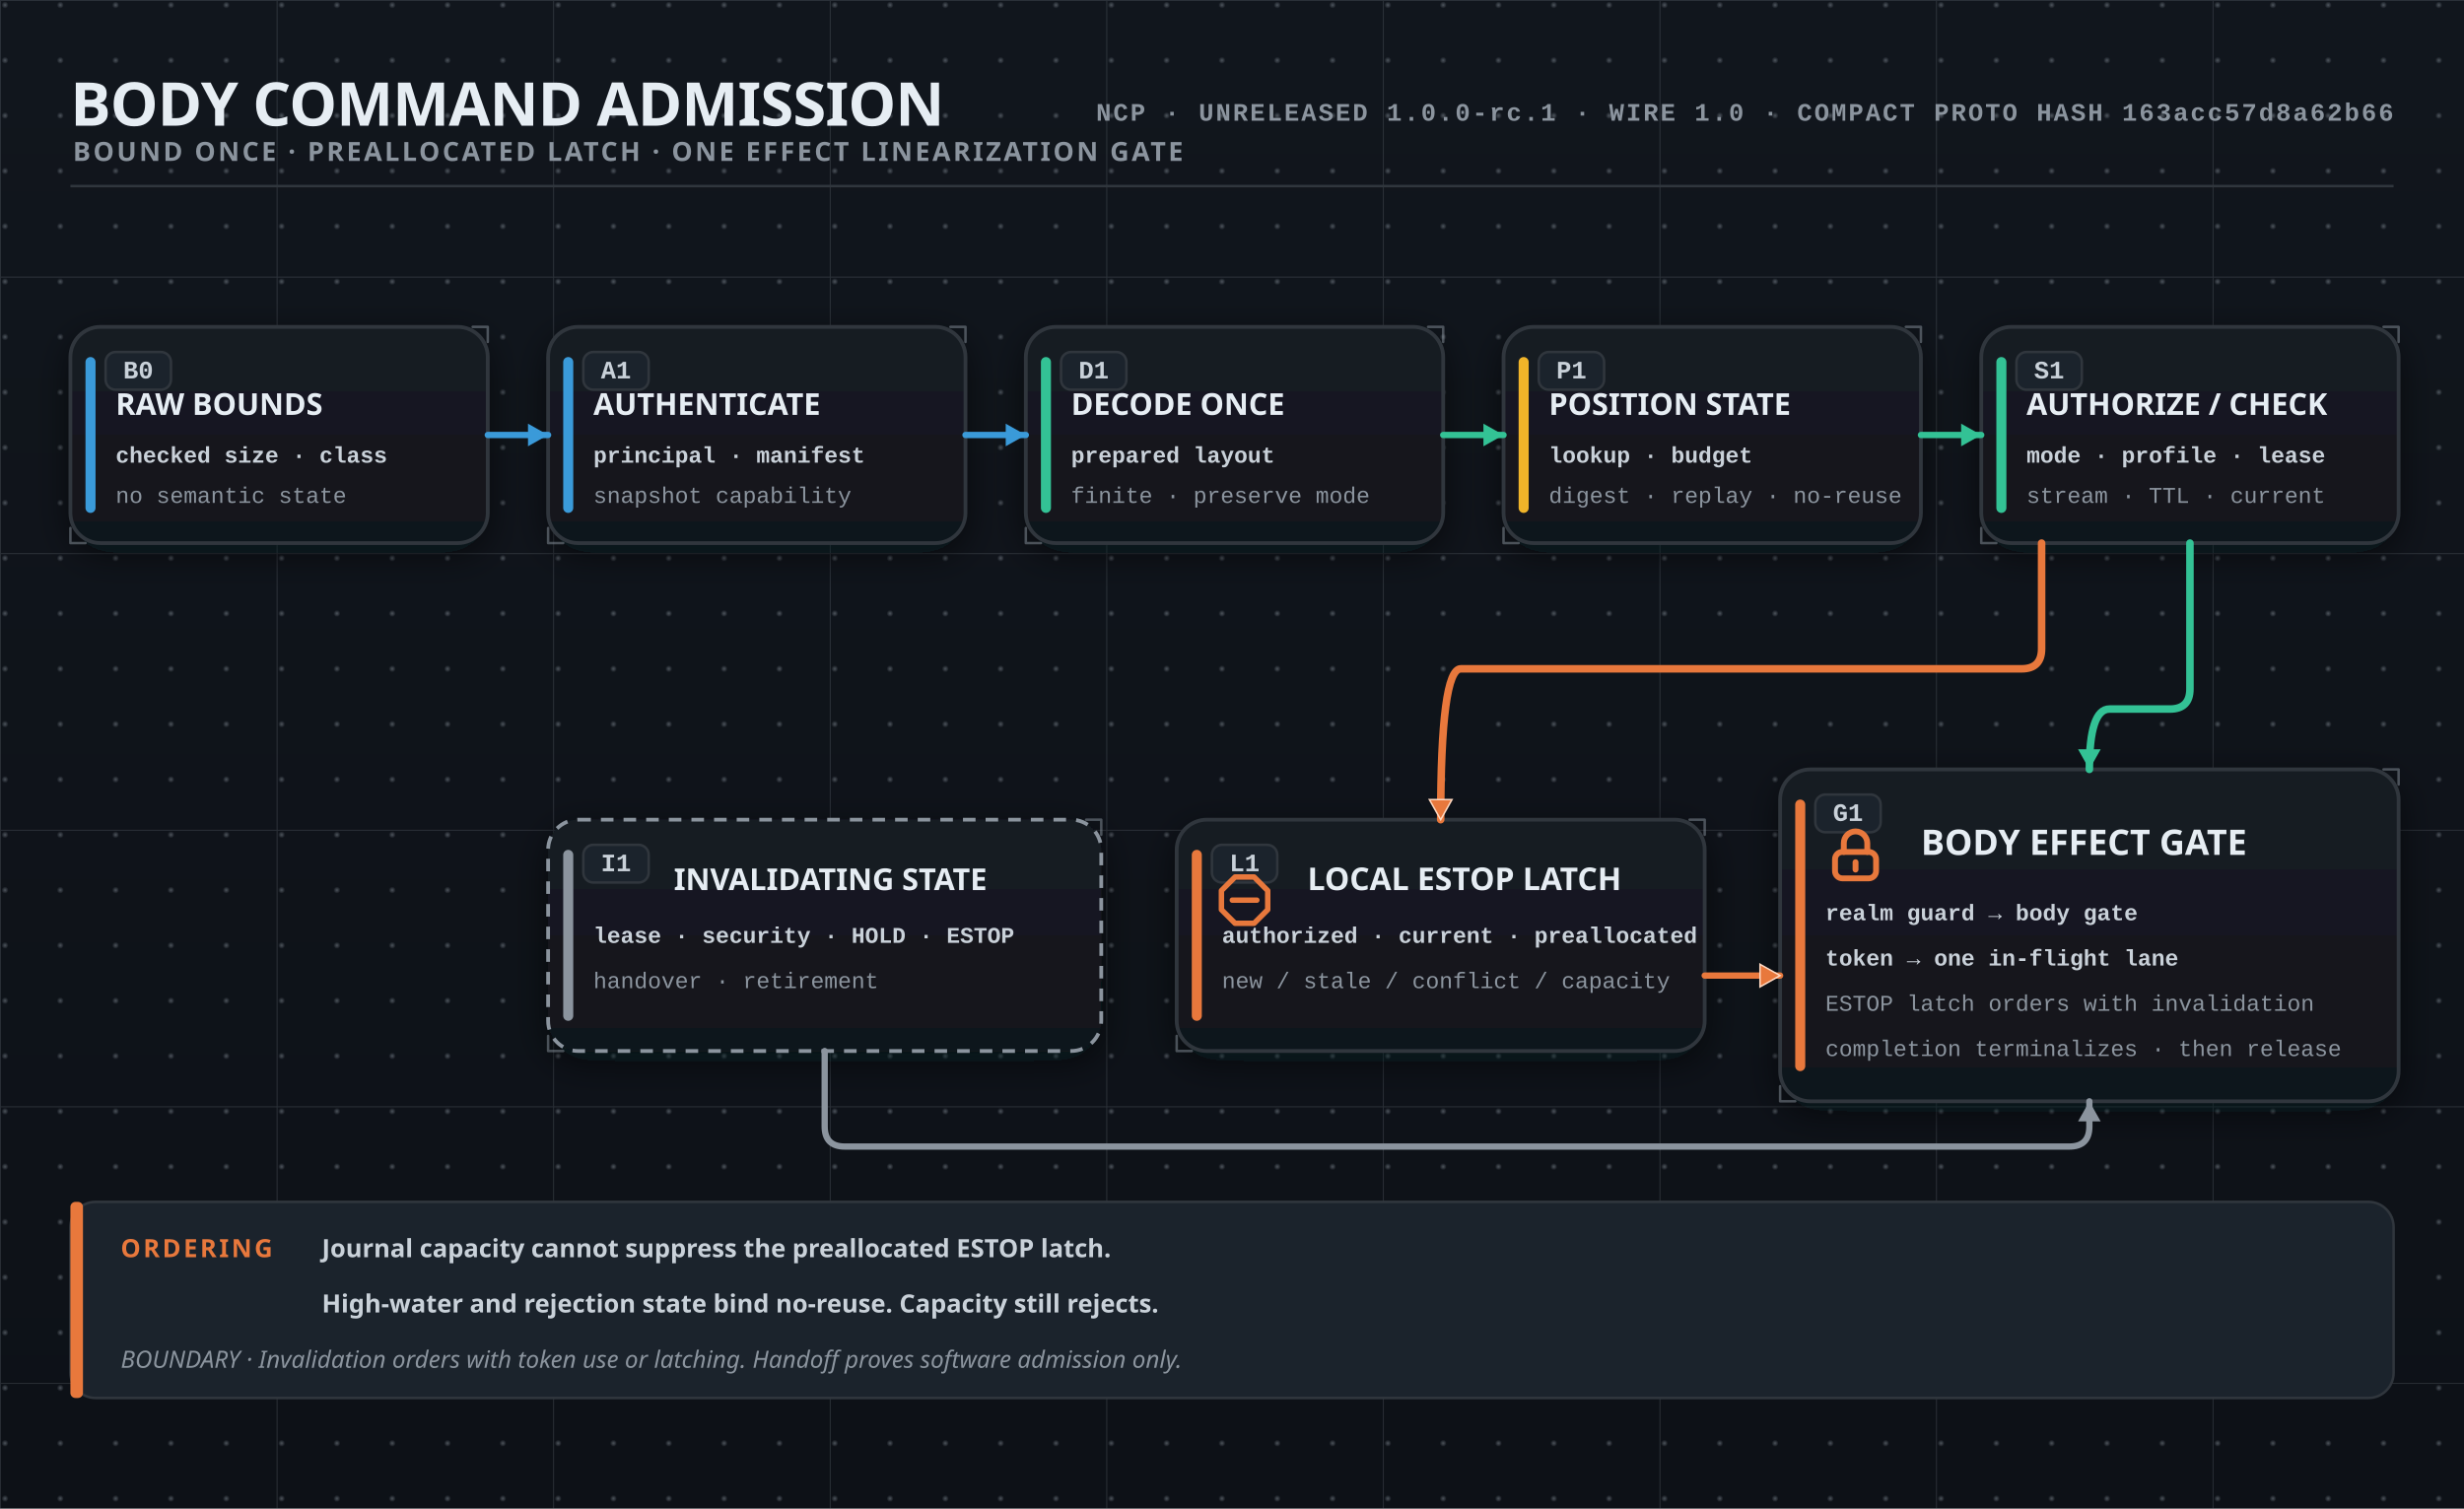
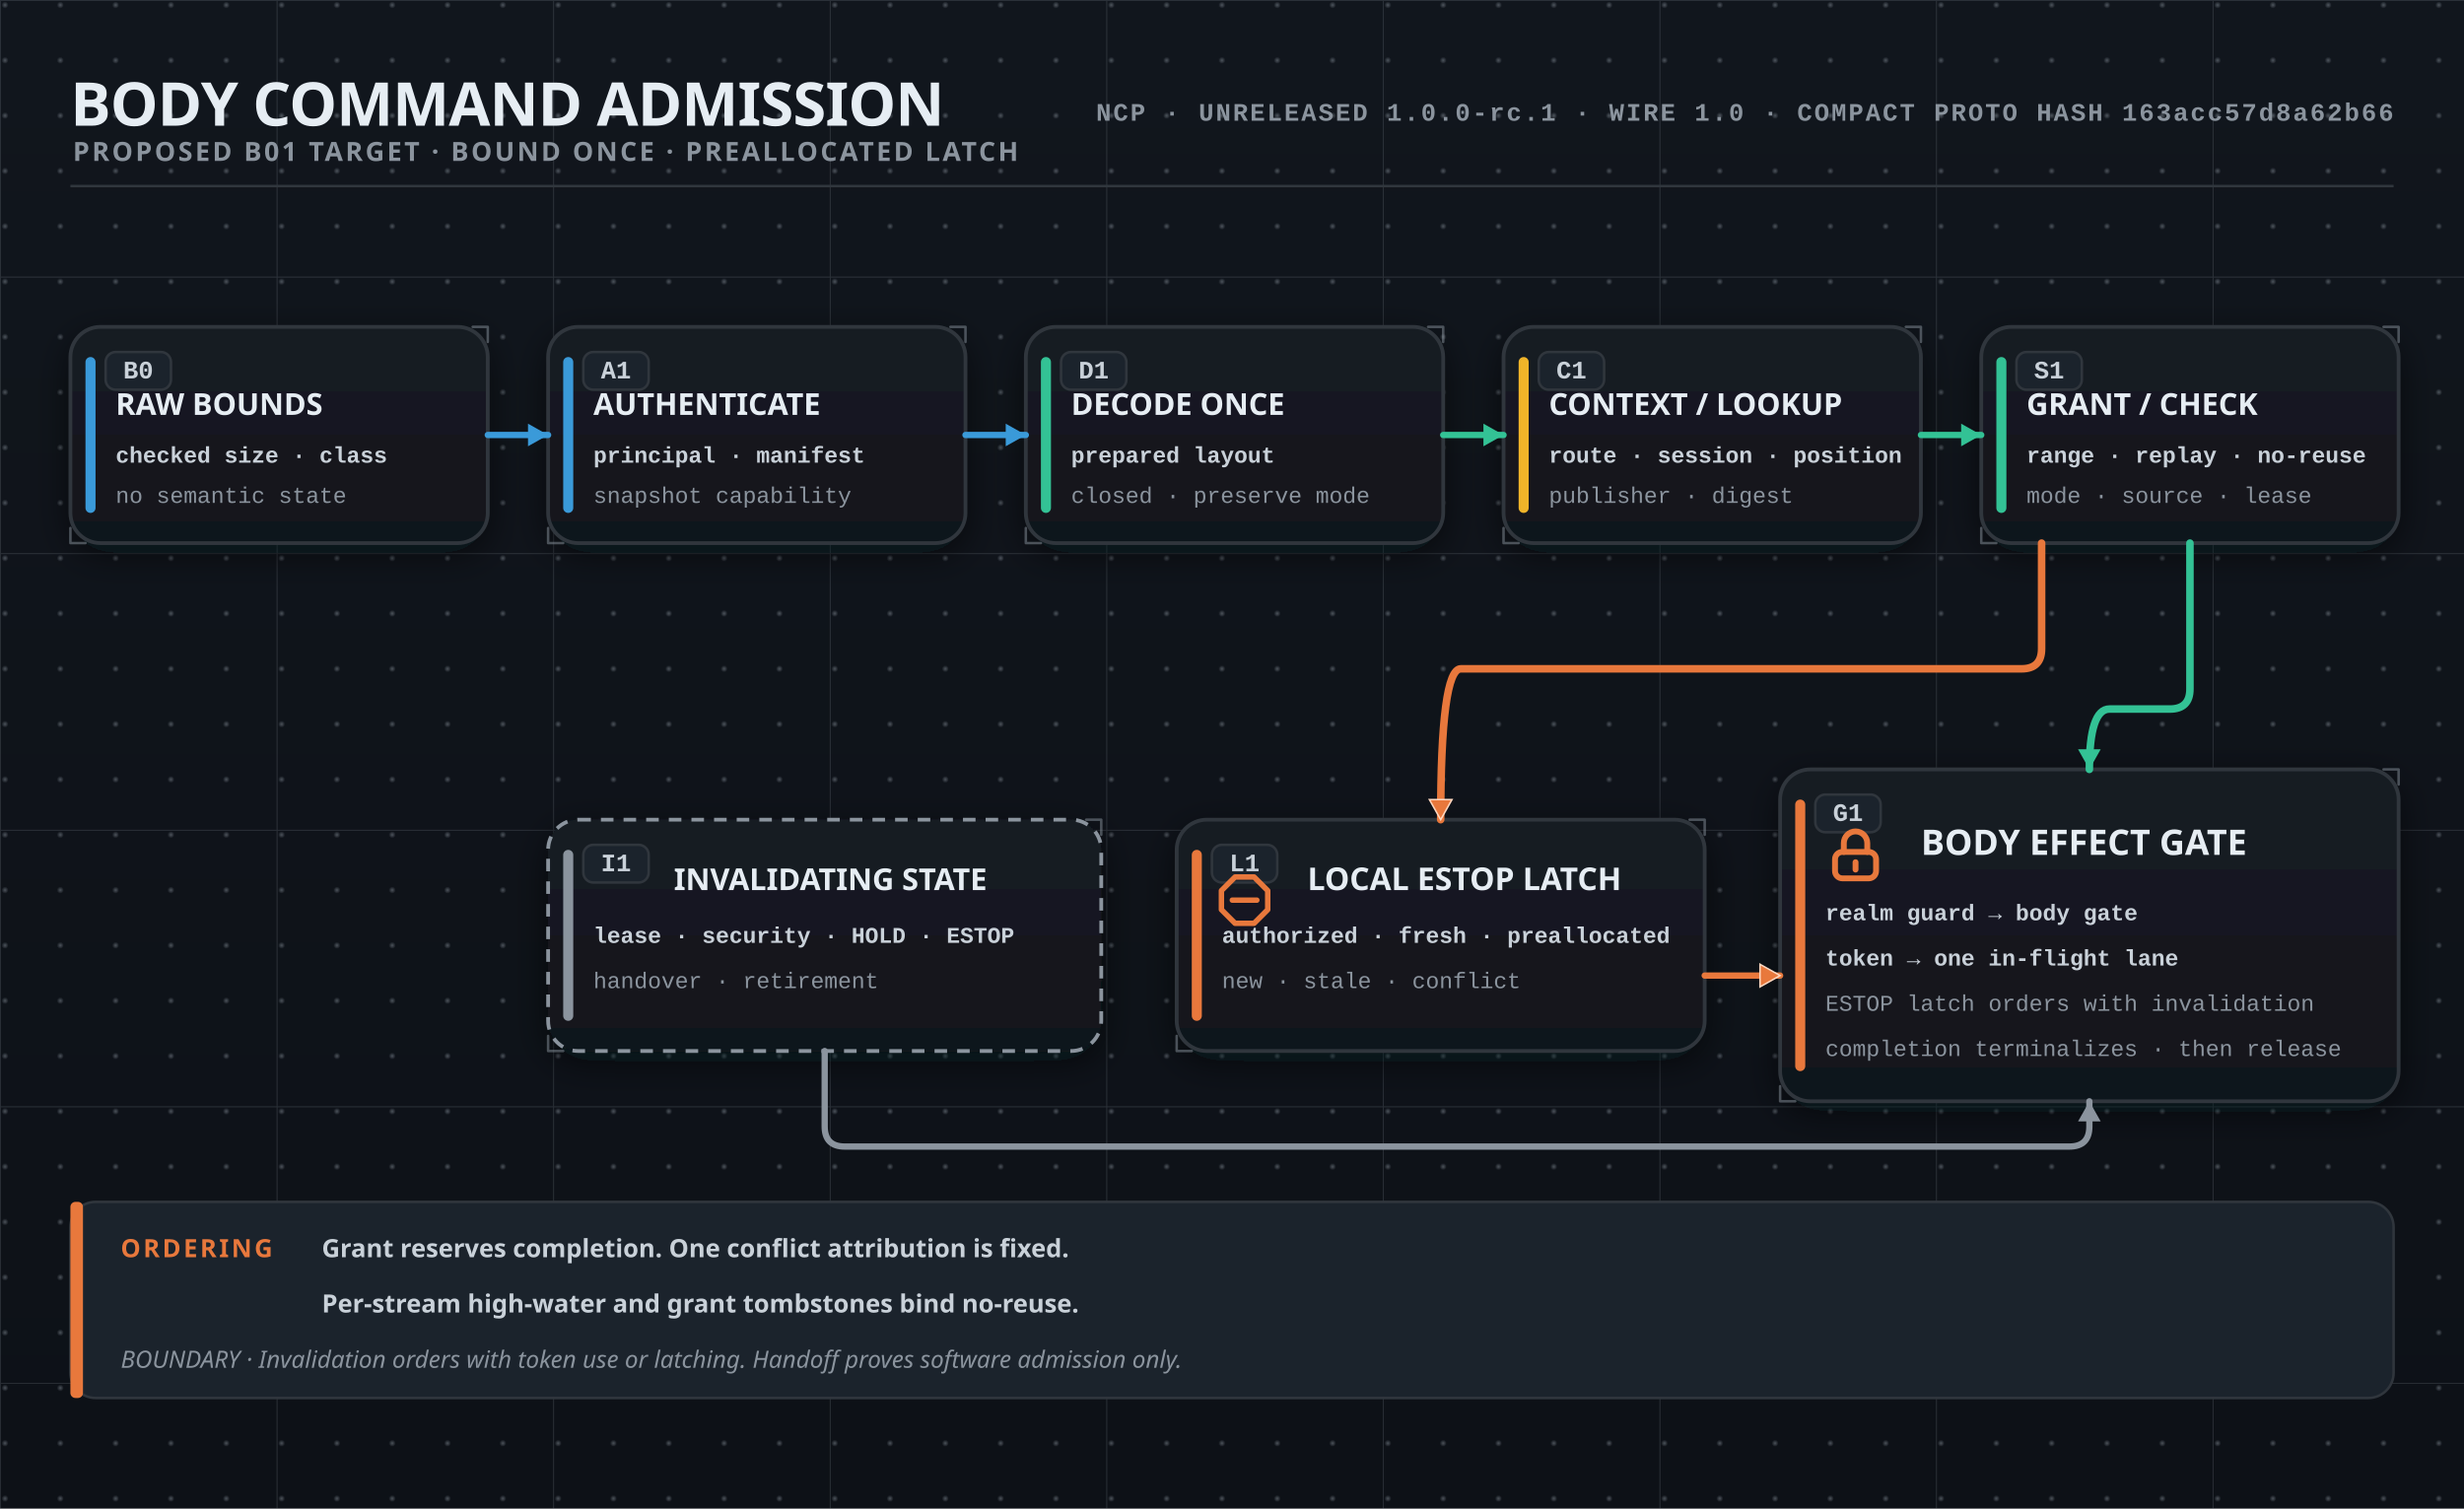
<svg xmlns="http://www.w3.org/2000/svg" width="980" height="600" viewBox="0 0 980 600" font-family="-apple-system, BlinkMacSystemFont, 'Segoe UI', 'Noto Sans', Helvetica, Arial, sans-serif" role="img" aria-labelledby="ncp-admission-title ncp-admission-desc">
  <defs>
    <linearGradient id="pageBg" x1="0" y1="0" x2="0" y2="1">
      <stop offset="0" stop-color="#11161d" />
      <stop offset="1" stop-color="#0d1117" />
    </linearGradient>
    <linearGradient id="surface" x1="0" y1="0" x2="0" y2="1">
      <stop offset="0" stop-color="#161b22" />
      <stop offset="1" stop-color="#11161d" />
    </linearGradient>
    <linearGradient id="busAction" x1="0" y1="0" x2="1" y2="0">
      <stop offset="0" stop-color="#e8783c" stop-opacity="0.85" />
      <stop offset="0.5" stop-color="#ff8a4c" stop-opacity="1" />
      <stop offset="1" stop-color="#e8783c" stop-opacity="0.85" />
    </linearGradient>
    <linearGradient id="contractHero" x1="0" y1="0" x2="1" y2="1">
      <stop offset="0" stop-color="#a78bfa" />
      <stop offset="1" stop-color="#7c3aed" />
    </linearGradient>
    <radialGradient id="gridDot" cx="0.5" cy="0.5" r="0.5">
      <stop offset="0" stop-color="#8b949e" stop-opacity="0.5" />
      <stop offset="1" stop-color="#8b949e" stop-opacity="0" />
    </radialGradient>
    <pattern id="grid" width="22" height="22" patternUnits="userSpaceOnUse">
      <circle cx="2" cy="2" r="1.4" fill="url(#gridDot)" />
    </pattern>
    <pattern id="gridMajor" width="110" height="110" patternUnits="userSpaceOnUse">
      <path d="M110 0H0V110" fill="none" stroke="#8b949e" stroke-width="0.75" stroke-opacity="0.22" />
    </pattern>
    <filter id="soft" x="-40%" y="-40%" width="180%" height="180%" color-interpolation-filters="sRGB">
      <feDropShadow dx="0" dy="4" stdDeviation="7" flood-color="#05070b" flood-opacity="0.6" />
    </filter>
    <filter id="halo" x="-60%" y="-60%" width="220%" height="220%" color-interpolation-filters="sRGB">
      <feGaussianBlur stdDeviation="3" />
    </filter>
    <filter id="glow" x="-90%" y="-90%" width="280%" height="280%" color-interpolation-filters="sRGB">
      <feGaussianBlur in="SourceGraphic" stdDeviation="3.4" result="b" />
      <feFlood flood-color="#ff8a4c" flood-opacity="0.9" />
      <feComposite in2="b" operator="in" result="g" />
      <feMerge>
        <feMergeNode in="g" />
        <feMergeNode in="g" />
        <feMergeNode in="SourceGraphic" />
      </feMerge>
    </filter>
    <marker id="arrowAction" markerUnits="userSpaceOnUse" markerWidth="12" markerHeight="12" refX="9" refY="5.5" orient="auto">
      <path d="M1,1 L9,5.5 L1,10 Z" fill="#e8783c" />
    </marker>
    <marker id="arrowControl" markerUnits="userSpaceOnUse" markerWidth="12" markerHeight="12" refX="9" refY="5.5" orient="auto">
      <path d="M1,1 L9,5.5 L1,10 Z" fill="#3a9ad9" />
    </marker>
    <marker id="replyControl" markerUnits="userSpaceOnUse" markerWidth="12" markerHeight="12" refX="9" refY="5.5" orient="auto">
      <path d="M2,1.5 L9,5.5 L2,9.5" fill="none" stroke="#3a9ad9" stroke-width="1.7" stroke-linecap="round" stroke-linejoin="round" />
    </marker>
    <marker id="arrowPercep" markerUnits="userSpaceOnUse" markerWidth="12" markerHeight="12" refX="9" refY="5.5" orient="auto">
      <path d="M1,1 L9,5.5 L1,10 Z" fill="#56b4e9" />
    </marker>
    <marker id="tapObserve" markerUnits="userSpaceOnUse" markerWidth="10" markerHeight="10" refX="5" refY="5" orient="auto">
      <circle cx="5" cy="5" r="3.2" fill="none" stroke="#8b949e" stroke-width="1.5" />
    </marker>
    <marker id="arrowContract" markerUnits="userSpaceOnUse" markerWidth="12" markerHeight="12" refX="9" refY="5.5" orient="auto">
      <path d="M1,1 L9,5.5 L1,10 Z" fill="#a78bfa" />
    </marker>
    <marker id="submoduleArrow" markerUnits="userSpaceOnUse" markerWidth="12" markerHeight="12" refX="9" refY="5.5" orient="auto">
      <path d="M2,1.5 L9,5.5 L2,9.5" fill="none" stroke="#8b949e" stroke-width="1.7" stroke-linecap="round" stroke-linejoin="round" />
    </marker>
    <marker id="arrowActive" markerUnits="userSpaceOnUse" markerWidth="12" markerHeight="12" refX="9" refY="5.5" orient="auto">
      <path d="M1,1 L9,5.5 L1,10 Z" fill="#33c295" />
    </marker>
    <marker id="arrowEstop" markerUnits="userSpaceOnUse" markerWidth="12" markerHeight="12" refX="9" refY="5.5" orient="auto">
      <path d="M1,1 L9,5.5 L1,10 Z" fill="#e8783c" stroke="#ffd9c2" stroke-width="0.6" />
    </marker>
    <marker id="arrowHold" markerUnits="userSpaceOnUse" markerWidth="12" markerHeight="12" refX="9" refY="5.5" orient="auto">
      <path d="M1,1 L9,5.5 L1,10 Z" fill="#f0b429" />
    </marker>
    <marker id="arrowMut" markerUnits="userSpaceOnUse" markerWidth="12" markerHeight="12" refX="9" refY="5.5" orient="auto">
      <path d="M1,1 L9,5.5 L1,10 Z" fill="#8b949e" />
    </marker>
    <marker id="arrowConfig" markerUnits="userSpaceOnUse" markerWidth="12" markerHeight="12" refX="9" refY="5.5" orient="auto">
      <path d="M1,1 L9,5.5 L1,10 Z" fill="#e08cbf" />
    </marker>
    <filter id="glowContract" x="-90%" y="-90%" width="280%" height="280%" color-interpolation-filters="sRGB">
      <feGaussianBlur in="SourceGraphic" stdDeviation="3.4" result="b" />
      <feFlood flood-color="#a78bfa" flood-opacity="0.9" />
      <feComposite in2="b" operator="in" result="g" />
      <feMerge>
        <feMergeNode in="g" />
        <feMergeNode in="g" />
        <feMergeNode in="SourceGraphic" />
      </feMerge>
    </filter>
    <filter id="glowActive" x="-90%" y="-90%" width="280%" height="280%" color-interpolation-filters="sRGB">
      <feGaussianBlur in="SourceGraphic" stdDeviation="3.4" result="b" />
      <feFlood flood-color="#33c295" flood-opacity="0.9" />
      <feComposite in2="b" operator="in" result="g" />
      <feMerge>
        <feMergeNode in="g" />
        <feMergeNode in="g" />
        <feMergeNode in="SourceGraphic" />
      </feMerge>
    </filter>
  </defs>
  <rect x="0" y="0" width="980" height="600" rx="0" fill="url(#pageBg)" />
  <rect x="0" y="0" width="980" height="600" rx="0" fill="url(#gridMajor)" />
  <rect x="0" y="0" width="980" height="600" rx="0" fill="url(#grid)" />
  <text x="28" y="50" font-family="-apple-system, BlinkMacSystemFont, 'Segoe UI', 'Noto Sans', Helvetica, Arial, sans-serif" font-size="24" font-weight="800" font-style="normal" fill="#e6edf3" text-anchor="start" letter-spacing="-0.3" text-rendering="geometricPrecision">BODY COMMAND ADMISSION</text>
-   <text x="29" y="64" font-family="-apple-system, BlinkMacSystemFont, 'Segoe UI', 'Noto Sans', Helvetica, Arial, sans-serif" font-size="10.5" font-weight="600" font-style="normal" fill="#8b949e" text-anchor="start" letter-spacing="1.0" text-rendering="geometricPrecision">BOUND ONCE · PREALLOCATED LATCH · ONE EFFECT LINEARIZATION GATE</text>
+   <text x="29" y="64" font-family="-apple-system, BlinkMacSystemFont, 'Segoe UI', 'Noto Sans', Helvetica, Arial, sans-serif" font-size="10.5" font-weight="600" font-style="normal" fill="#8b949e" text-anchor="start" letter-spacing="1.0" text-rendering="geometricPrecision">PROPOSED B01 TARGET · BOUND ONCE · PREALLOCATED LATCH</text>
  <line x1="28" y1="74" x2="952" y2="74" stroke="#30363d" stroke-width="1" stroke-linecap="butt" />
  <text x="952" y="48" font-family="ui-monospace, SFMono-Regular, 'SF Mono', Menlo, Consolas, 'Liberation Mono', monospace" font-size="10" font-weight="600" font-style="normal" fill="#8b949e" text-anchor="end" letter-spacing="0.8" text-rendering="geometricPrecision">NCP · UNRELEASED 1.0.0-rc.1 · WIRE 1.0 · COMPACT PROTO HASH 163acc57d8a62b66</text>
  <rect x="28" y="130" width="166" height="86" rx="12" fill="url(#surface)" filter="url(#soft)" />
  <rect x="28" y="130" width="166" height="86" rx="12" fill="none" stroke="#30363d" stroke-width="1.5" />
  <rect x="34" y="142" width="4" height="62" rx="2" fill="#3a9ad9" />
  <path d="M188,130 L194,130 L194,136" fill="none" stroke="#8b949e" stroke-width="1" stroke-linecap="round" stroke-linejoin="round" stroke-opacity="0.5" />
  <path d="M28,210 L28,216 L34,216" fill="none" stroke="#8b949e" stroke-width="1" stroke-linecap="round" stroke-linejoin="round" stroke-opacity="0.5" />
  <rect x="42" y="140" width="26" height="15" rx="4" fill="#1b232c" stroke="#30363d" stroke-width="1" />
  <text x="55" y="150.5" font-family="ui-monospace, SFMono-Regular, 'SF Mono', Menlo, Consolas, 'Liberation Mono', monospace" font-size="10" font-weight="700" font-style="normal" fill="#c9d1d9" text-anchor="middle" text-rendering="geometricPrecision">B0</text>
  <text x="46" y="165" font-family="-apple-system, BlinkMacSystemFont, 'Segoe UI', 'Noto Sans', Helvetica, Arial, sans-serif" font-size="12" font-weight="700" font-style="normal" fill="#e6edf3" text-anchor="start" text-rendering="geometricPrecision">RAW BOUNDS</text>
  <text x="46" y="184" font-family="ui-monospace, SFMono-Regular, 'SF Mono', Menlo, Consolas, 'Liberation Mono', monospace" font-size="9" font-weight="600" font-style="normal" fill="#c9d1d9" text-anchor="start" text-rendering="geometricPrecision">checked size · class</text>
  <text x="46" y="200" font-family="ui-monospace, SFMono-Regular, 'SF Mono', Menlo, Consolas, 'Liberation Mono', monospace" font-size="9" font-weight="500" font-style="normal" fill="#8b949e" text-anchor="start" text-rendering="geometricPrecision">no semantic state</text>
  <rect x="218" y="130" width="166" height="86" rx="12" fill="url(#surface)" filter="url(#soft)" />
  <rect x="218" y="130" width="166" height="86" rx="12" fill="none" stroke="#30363d" stroke-width="1.5" />
  <rect x="224" y="142" width="4" height="62" rx="2" fill="#3a9ad9" />
  <path d="M378,130 L384,130 L384,136" fill="none" stroke="#8b949e" stroke-width="1" stroke-linecap="round" stroke-linejoin="round" stroke-opacity="0.5" />
  <path d="M218,210 L218,216 L224,216" fill="none" stroke="#8b949e" stroke-width="1" stroke-linecap="round" stroke-linejoin="round" stroke-opacity="0.5" />
  <rect x="232" y="140" width="26" height="15" rx="4" fill="#1b232c" stroke="#30363d" stroke-width="1" />
  <text x="245" y="150.5" font-family="ui-monospace, SFMono-Regular, 'SF Mono', Menlo, Consolas, 'Liberation Mono', monospace" font-size="10" font-weight="700" font-style="normal" fill="#c9d1d9" text-anchor="middle" text-rendering="geometricPrecision">A1</text>
  <text x="236" y="165" font-family="-apple-system, BlinkMacSystemFont, 'Segoe UI', 'Noto Sans', Helvetica, Arial, sans-serif" font-size="12" font-weight="700" font-style="normal" fill="#e6edf3" text-anchor="start" text-rendering="geometricPrecision">AUTHENTICATE</text>
  <text x="236" y="184" font-family="ui-monospace, SFMono-Regular, 'SF Mono', Menlo, Consolas, 'Liberation Mono', monospace" font-size="9" font-weight="600" font-style="normal" fill="#c9d1d9" text-anchor="start" text-rendering="geometricPrecision">principal · manifest</text>
  <text x="236" y="200" font-family="ui-monospace, SFMono-Regular, 'SF Mono', Menlo, Consolas, 'Liberation Mono', monospace" font-size="9" font-weight="500" font-style="normal" fill="#8b949e" text-anchor="start" text-rendering="geometricPrecision">snapshot capability</text>
  <rect x="408" y="130" width="166" height="86" rx="12" fill="url(#surface)" filter="url(#soft)" />
  <rect x="408" y="130" width="166" height="86" rx="12" fill="none" stroke="#30363d" stroke-width="1.5" />
  <rect x="414" y="142" width="4" height="62" rx="2" fill="#33c295" />
  <path d="M568,130 L574,130 L574,136" fill="none" stroke="#8b949e" stroke-width="1" stroke-linecap="round" stroke-linejoin="round" stroke-opacity="0.5" />
  <path d="M408,210 L408,216 L414,216" fill="none" stroke="#8b949e" stroke-width="1" stroke-linecap="round" stroke-linejoin="round" stroke-opacity="0.5" />
  <rect x="422" y="140" width="26" height="15" rx="4" fill="#1b232c" stroke="#30363d" stroke-width="1" />
  <text x="435" y="150.5" font-family="ui-monospace, SFMono-Regular, 'SF Mono', Menlo, Consolas, 'Liberation Mono', monospace" font-size="10" font-weight="700" font-style="normal" fill="#c9d1d9" text-anchor="middle" text-rendering="geometricPrecision">D1</text>
  <text x="426" y="165" font-family="-apple-system, BlinkMacSystemFont, 'Segoe UI', 'Noto Sans', Helvetica, Arial, sans-serif" font-size="12" font-weight="700" font-style="normal" fill="#e6edf3" text-anchor="start" text-rendering="geometricPrecision">DECODE ONCE</text>
  <text x="426" y="184" font-family="ui-monospace, SFMono-Regular, 'SF Mono', Menlo, Consolas, 'Liberation Mono', monospace" font-size="9" font-weight="600" font-style="normal" fill="#c9d1d9" text-anchor="start" text-rendering="geometricPrecision">prepared layout</text>
-   <text x="426" y="200" font-family="ui-monospace, SFMono-Regular, 'SF Mono', Menlo, Consolas, 'Liberation Mono', monospace" font-size="9" font-weight="500" font-style="normal" fill="#8b949e" text-anchor="start" text-rendering="geometricPrecision">finite · preserve mode</text>
+   <text x="426" y="200" font-family="ui-monospace, SFMono-Regular, 'SF Mono', Menlo, Consolas, 'Liberation Mono', monospace" font-size="9" font-weight="500" font-style="normal" fill="#8b949e" text-anchor="start" text-rendering="geometricPrecision">closed · preserve mode</text>
  <rect x="598" y="130" width="166" height="86" rx="12" fill="url(#surface)" filter="url(#soft)" />
  <rect x="598" y="130" width="166" height="86" rx="12" fill="none" stroke="#30363d" stroke-width="1.5" />
  <rect x="604" y="142" width="4" height="62" rx="2" fill="#f0b429" />
  <path d="M758,130 L764,130 L764,136" fill="none" stroke="#8b949e" stroke-width="1" stroke-linecap="round" stroke-linejoin="round" stroke-opacity="0.5" />
  <path d="M598,210 L598,216 L604,216" fill="none" stroke="#8b949e" stroke-width="1" stroke-linecap="round" stroke-linejoin="round" stroke-opacity="0.5" />
  <rect x="612" y="140" width="26" height="15" rx="4" fill="#1b232c" stroke="#30363d" stroke-width="1" />
-   <text x="625" y="150.5" font-family="ui-monospace, SFMono-Regular, 'SF Mono', Menlo, Consolas, 'Liberation Mono', monospace" font-size="10" font-weight="700" font-style="normal" fill="#c9d1d9" text-anchor="middle" text-rendering="geometricPrecision">P1</text>
-   <text x="616" y="165" font-family="-apple-system, BlinkMacSystemFont, 'Segoe UI', 'Noto Sans', Helvetica, Arial, sans-serif" font-size="12" font-weight="700" font-style="normal" fill="#e6edf3" text-anchor="start" text-rendering="geometricPrecision">POSITION STATE</text>
-   <text x="616" y="184" font-family="ui-monospace, SFMono-Regular, 'SF Mono', Menlo, Consolas, 'Liberation Mono', monospace" font-size="9" font-weight="600" font-style="normal" fill="#c9d1d9" text-anchor="start" text-rendering="geometricPrecision">lookup · budget</text>
-   <text x="616" y="200" font-family="ui-monospace, SFMono-Regular, 'SF Mono', Menlo, Consolas, 'Liberation Mono', monospace" font-size="9" font-weight="500" font-style="normal" fill="#8b949e" text-anchor="start" text-rendering="geometricPrecision">digest · replay · no-reuse</text>
+   <text x="625" y="150.5" font-family="ui-monospace, SFMono-Regular, 'SF Mono', Menlo, Consolas, 'Liberation Mono', monospace" font-size="10" font-weight="700" font-style="normal" fill="#c9d1d9" text-anchor="middle" text-rendering="geometricPrecision">C1</text>
+   <text x="616" y="165" font-family="-apple-system, BlinkMacSystemFont, 'Segoe UI', 'Noto Sans', Helvetica, Arial, sans-serif" font-size="12" font-weight="700" font-style="normal" fill="#e6edf3" text-anchor="start" text-rendering="geometricPrecision">CONTEXT / LOOKUP</text>
+   <text x="616" y="184" font-family="ui-monospace, SFMono-Regular, 'SF Mono', Menlo, Consolas, 'Liberation Mono', monospace" font-size="9" font-weight="600" font-style="normal" fill="#c9d1d9" text-anchor="start" text-rendering="geometricPrecision">route · session · position</text>
+   <text x="616" y="200" font-family="ui-monospace, SFMono-Regular, 'SF Mono', Menlo, Consolas, 'Liberation Mono', monospace" font-size="9" font-weight="500" font-style="normal" fill="#8b949e" text-anchor="start" text-rendering="geometricPrecision">publisher · digest</text>
  <rect x="788" y="130" width="166" height="86" rx="12" fill="url(#surface)" filter="url(#soft)" />
  <rect x="788" y="130" width="166" height="86" rx="12" fill="none" stroke="#30363d" stroke-width="1.5" />
  <rect x="794" y="142" width="4" height="62" rx="2" fill="#33c295" />
  <path d="M948,130 L954,130 L954,136" fill="none" stroke="#8b949e" stroke-width="1" stroke-linecap="round" stroke-linejoin="round" stroke-opacity="0.5" />
  <path d="M788,210 L788,216 L794,216" fill="none" stroke="#8b949e" stroke-width="1" stroke-linecap="round" stroke-linejoin="round" stroke-opacity="0.5" />
  <rect x="802" y="140" width="26" height="15" rx="4" fill="#1b232c" stroke="#30363d" stroke-width="1" />
  <text x="815" y="150.5" font-family="ui-monospace, SFMono-Regular, 'SF Mono', Menlo, Consolas, 'Liberation Mono', monospace" font-size="10" font-weight="700" font-style="normal" fill="#c9d1d9" text-anchor="middle" text-rendering="geometricPrecision">S1</text>
-   <text x="806" y="165" font-family="-apple-system, BlinkMacSystemFont, 'Segoe UI', 'Noto Sans', Helvetica, Arial, sans-serif" font-size="12" font-weight="700" font-style="normal" fill="#e6edf3" text-anchor="start" text-rendering="geometricPrecision">AUTHORIZE / CHECK</text>
-   <text x="806" y="184" font-family="ui-monospace, SFMono-Regular, 'SF Mono', Menlo, Consolas, 'Liberation Mono', monospace" font-size="9" font-weight="600" font-style="normal" fill="#c9d1d9" text-anchor="start" text-rendering="geometricPrecision">mode · profile · lease</text>
-   <text x="806" y="200" font-family="ui-monospace, SFMono-Regular, 'SF Mono', Menlo, Consolas, 'Liberation Mono', monospace" font-size="9" font-weight="500" font-style="normal" fill="#8b949e" text-anchor="start" text-rendering="geometricPrecision">stream · TTL · current</text>
+   <text x="806" y="165" font-family="-apple-system, BlinkMacSystemFont, 'Segoe UI', 'Noto Sans', Helvetica, Arial, sans-serif" font-size="12" font-weight="700" font-style="normal" fill="#e6edf3" text-anchor="start" text-rendering="geometricPrecision">GRANT / CHECK</text>
+   <text x="806" y="184" font-family="ui-monospace, SFMono-Regular, 'SF Mono', Menlo, Consolas, 'Liberation Mono', monospace" font-size="9" font-weight="600" font-style="normal" fill="#c9d1d9" text-anchor="start" text-rendering="geometricPrecision">range · replay · no-reuse</text>
+   <text x="806" y="200" font-family="ui-monospace, SFMono-Regular, 'SF Mono', Menlo, Consolas, 'Liberation Mono', monospace" font-size="9" font-weight="500" font-style="normal" fill="#8b949e" text-anchor="start" text-rendering="geometricPrecision">mode · source · lease</text>
  <line x1="194" y1="173" x2="218" y2="173" stroke="#3a9ad9" stroke-width="2.5" stroke-linecap="round" marker-end="url(#arrowControl)" />
  <line x1="384" y1="173" x2="408" y2="173" stroke="#3a9ad9" stroke-width="2.5" stroke-linecap="round" marker-end="url(#arrowControl)" />
  <line x1="574" y1="173" x2="598" y2="173" stroke="#33c295" stroke-width="2.5" stroke-linecap="round" marker-end="url(#arrowActive)" />
  <line x1="764" y1="173" x2="788" y2="173" stroke="#33c295" stroke-width="2.5" stroke-linecap="round" marker-end="url(#arrowActive)" />
  <rect x="218" y="326" width="220" height="92" rx="12" fill="url(#surface)" filter="url(#soft)" />
  <rect x="218" y="326" width="220" height="92" rx="12" fill="none" stroke="#8b949e" stroke-width="1.5" stroke-dasharray="5 4" fill-opacity="0.7" />
  <rect x="224" y="338" width="4" height="68" rx="2" fill="#8b949e" />
  <path d="M432,326 L438,326 L438,332" fill="none" stroke="#8b949e" stroke-width="1" stroke-linecap="round" stroke-linejoin="round" stroke-opacity="0.5" />
  <path d="M218,412 L218,418 L224,418" fill="none" stroke="#8b949e" stroke-width="1" stroke-linecap="round" stroke-linejoin="round" stroke-opacity="0.5" />
  <rect x="232" y="336" width="26" height="15" rx="4" fill="#1b232c" stroke="#30363d" stroke-width="1" />
  <text x="245" y="346.5" font-family="ui-monospace, SFMono-Regular, 'SF Mono', Menlo, Consolas, 'Liberation Mono', monospace" font-size="10" font-weight="700" font-style="normal" fill="#c9d1d9" text-anchor="middle" text-rendering="geometricPrecision">I1</text>
  <text x="268" y="354" font-family="-apple-system, BlinkMacSystemFont, 'Segoe UI', 'Noto Sans', Helvetica, Arial, sans-serif" font-size="12" font-weight="700" font-style="normal" fill="#e6edf3" text-anchor="start" text-rendering="geometricPrecision">INVALIDATING STATE</text>
  <text x="236" y="375" font-family="ui-monospace, SFMono-Regular, 'SF Mono', Menlo, Consolas, 'Liberation Mono', monospace" font-size="9" font-weight="600" font-style="normal" fill="#c9d1d9" text-anchor="start" text-rendering="geometricPrecision">lease · security · HOLD · ESTOP</text>
  <text x="236" y="393" font-family="ui-monospace, SFMono-Regular, 'SF Mono', Menlo, Consolas, 'Liberation Mono', monospace" font-size="9" font-weight="500" font-style="normal" fill="#8b949e" text-anchor="start" text-rendering="geometricPrecision">handover · retirement</text>
  <rect x="468" y="326" width="210" height="92" rx="12" fill="url(#surface)" filter="url(#soft)" />
  <rect x="468" y="326" width="210" height="92" rx="12" fill="none" stroke="#30363d" stroke-width="1.5" />
  <rect x="474" y="338" width="4" height="68" rx="2" fill="#e8783c" />
  <path d="M672,326 L678,326 L678,332" fill="none" stroke="#8b949e" stroke-width="1" stroke-linecap="round" stroke-linejoin="round" stroke-opacity="0.5" />
  <path d="M468,412 L468,418 L474,418" fill="none" stroke="#8b949e" stroke-width="1" stroke-linecap="round" stroke-linejoin="round" stroke-opacity="0.5" />
  <rect x="482" y="336" width="26" height="15" rx="4" fill="#1b232c" stroke="#30363d" stroke-width="1" />
  <text x="495" y="346.5" font-family="ui-monospace, SFMono-Regular, 'SF Mono', Menlo, Consolas, 'Liberation Mono', monospace" font-size="10" font-weight="700" font-style="normal" fill="#c9d1d9" text-anchor="middle" text-rendering="geometricPrecision">L1</text>
  <g transform="translate(482,345) scale(1.0833)" fill="none" stroke="#e8783c" stroke-width="2" stroke-linecap="round" stroke-linejoin="round">
    <path d="M8.5 3.5 H15.5 L20.5 8.5 V15.5 L15.5 20.5 H8.5 L3.5 15.5 V8.5 Z" />
    <path d="M7.5 12 H16.5" />
  </g>
  <text x="520" y="354" font-family="-apple-system, BlinkMacSystemFont, 'Segoe UI', 'Noto Sans', Helvetica, Arial, sans-serif" font-size="12.5" font-weight="800" font-style="normal" fill="#e6edf3" text-anchor="start" text-rendering="geometricPrecision">LOCAL ESTOP LATCH</text>
-   <text x="486" y="375" font-family="ui-monospace, SFMono-Regular, 'SF Mono', Menlo, Consolas, 'Liberation Mono', monospace" font-size="9" font-weight="600" font-style="normal" fill="#c9d1d9" text-anchor="start" text-rendering="geometricPrecision">authorized · current · preallocated</text>
-   <text x="486" y="393" font-family="ui-monospace, SFMono-Regular, 'SF Mono', Menlo, Consolas, 'Liberation Mono', monospace" font-size="9" font-weight="500" font-style="normal" fill="#8b949e" text-anchor="start" text-rendering="geometricPrecision">new / stale / conflict / capacity</text>
+   <text x="486" y="375" font-family="ui-monospace, SFMono-Regular, 'SF Mono', Menlo, Consolas, 'Liberation Mono', monospace" font-size="9" font-weight="600" font-style="normal" fill="#c9d1d9" text-anchor="start" text-rendering="geometricPrecision">authorized · fresh · preallocated</text>
+   <text x="486" y="393" font-family="ui-monospace, SFMono-Regular, 'SF Mono', Menlo, Consolas, 'Liberation Mono', monospace" font-size="9" font-weight="500" font-style="normal" fill="#8b949e" text-anchor="start" text-rendering="geometricPrecision">new · stale · conflict</text>
  <path d="M812,216 L812,258 Q812,266 804,266 L581,266 Q573,266 573,326" fill="none" stroke="#e8783c" stroke-width="3" stroke-linecap="round" stroke-linejoin="round" marker-end="url(#arrowEstop)" />
  <rect x="708" y="306" width="246" height="132" rx="12" fill="url(#surface)" filter="url(#soft)" />
  <rect x="708" y="306" width="246" height="132" rx="12" fill="none" stroke="#30363d" stroke-width="1.5" />
  <rect x="714" y="318" width="4" height="108" rx="2" fill="#e8783c" />
  <path d="M948,306 L954,306 L954,312" fill="none" stroke="#8b949e" stroke-width="1" stroke-linecap="round" stroke-linejoin="round" stroke-opacity="0.5" />
  <path d="M708,432 L708,438 L714,438" fill="none" stroke="#8b949e" stroke-width="1" stroke-linecap="round" stroke-linejoin="round" stroke-opacity="0.5" />
  <rect x="722" y="316" width="26" height="15" rx="4" fill="#1b232c" stroke="#30363d" stroke-width="1" />
  <text x="735" y="326.5" font-family="ui-monospace, SFMono-Regular, 'SF Mono', Menlo, Consolas, 'Liberation Mono', monospace" font-size="10" font-weight="700" font-style="normal" fill="#c9d1d9" text-anchor="middle" text-rendering="geometricPrecision">G1</text>
  <g transform="translate(724,326) scale(1.1667)" fill="none" stroke="#e8783c" stroke-width="2" stroke-linecap="round" stroke-linejoin="round">
    <rect x="5" y="11" width="14" height="9" rx="2.5" />
    <path d="M8 11V8a4 4 0 0 1 8 0v3" />
    <path d="M12 14.5v2.5" />
  </g>
  <text x="764" y="340" font-family="-apple-system, BlinkMacSystemFont, 'Segoe UI', 'Noto Sans', Helvetica, Arial, sans-serif" font-size="14" font-weight="800" font-style="normal" fill="#e6edf3" text-anchor="start" text-rendering="geometricPrecision">BODY EFFECT GATE</text>
  <text x="726" y="366" font-family="ui-monospace, SFMono-Regular, 'SF Mono', Menlo, Consolas, 'Liberation Mono', monospace" font-size="9" font-weight="600" font-style="normal" fill="#c9d1d9" text-anchor="start" text-rendering="geometricPrecision">realm guard → body gate</text>
  <text x="726" y="384" font-family="ui-monospace, SFMono-Regular, 'SF Mono', Menlo, Consolas, 'Liberation Mono', monospace" font-size="9" font-weight="600" font-style="normal" fill="#c9d1d9" text-anchor="start" text-rendering="geometricPrecision">token → one in-flight lane</text>
  <text x="726" y="402" font-family="ui-monospace, SFMono-Regular, 'SF Mono', Menlo, Consolas, 'Liberation Mono', monospace" font-size="9" font-weight="500" font-style="normal" fill="#8b949e" text-anchor="start" text-rendering="geometricPrecision">ESTOP latch orders with invalidation</text>
  <text x="726" y="420" font-family="ui-monospace, SFMono-Regular, 'SF Mono', Menlo, Consolas, 'Liberation Mono', monospace" font-size="9" font-weight="500" font-style="normal" fill="#8b949e" text-anchor="start" text-rendering="geometricPrecision">completion terminalizes · then release</text>
  <path d="M871,216 L871,274 Q871,282 863,282 L839,282 Q831,282 831,306" fill="none" stroke="#33c295" stroke-width="3" stroke-linecap="round" stroke-linejoin="round" marker-end="url(#arrowActive)" />
  <path d="M328,418 L328,448 Q328,456 336,456 L823,456 Q831,456 831,448 L831,438" fill="none" stroke="#8b949e" stroke-width="2.5" stroke-linecap="round" stroke-linejoin="round" marker-end="url(#arrowMut)" />
  <line x1="678" y1="388" x2="708" y2="388" stroke="#e8783c" stroke-width="2.5" stroke-linecap="round" marker-end="url(#arrowEstop)" />
  <rect x="28" y="478" width="924" height="78" rx="10" fill="#1b232c" stroke="#30363d" stroke-width="1" />
  <rect x="28" y="478" width="5" height="78" rx="2" fill="#e8783c" />
  <text x="48" y="500" font-family="-apple-system, BlinkMacSystemFont, 'Segoe UI', 'Noto Sans', Helvetica, Arial, sans-serif" font-size="10" font-weight="800" font-style="normal" fill="#e8783c" text-anchor="start" letter-spacing="1.0" text-rendering="geometricPrecision">ORDERING</text>
-   <text x="128" y="500" font-family="-apple-system, BlinkMacSystemFont, 'Segoe UI', 'Noto Sans', Helvetica, Arial, sans-serif" font-size="10" font-weight="600" font-style="normal" fill="#c9d1d9" text-anchor="start" text-rendering="geometricPrecision">Journal capacity cannot suppress the preallocated ESTOP latch.</text>
-   <text x="128" y="522" font-family="-apple-system, BlinkMacSystemFont, 'Segoe UI', 'Noto Sans', Helvetica, Arial, sans-serif" font-size="10" font-weight="600" font-style="normal" fill="#c9d1d9" text-anchor="start" text-rendering="geometricPrecision">High-water and rejection state bind no-reuse. Capacity still rejects.</text>
+   <text x="128" y="500" font-family="-apple-system, BlinkMacSystemFont, 'Segoe UI', 'Noto Sans', Helvetica, Arial, sans-serif" font-size="10" font-weight="600" font-style="normal" fill="#c9d1d9" text-anchor="start" text-rendering="geometricPrecision">Grant reserves completion. One conflict attribution is fixed.</text>
+   <text x="128" y="522" font-family="-apple-system, BlinkMacSystemFont, 'Segoe UI', 'Noto Sans', Helvetica, Arial, sans-serif" font-size="10" font-weight="600" font-style="normal" fill="#c9d1d9" text-anchor="start" text-rendering="geometricPrecision">Per-stream high-water and grant tombstones bind no-reuse.</text>
  <text x="48" y="544" font-family="-apple-system, BlinkMacSystemFont, 'Segoe UI', 'Noto Sans', Helvetica, Arial, sans-serif" font-size="9.5" font-weight="500" font-style="italic" fill="#8b949e" text-anchor="start" text-rendering="geometricPrecision">BOUNDARY · Invalidation orders with token use or latching. Handoff proves software admission only.</text>
</svg>
